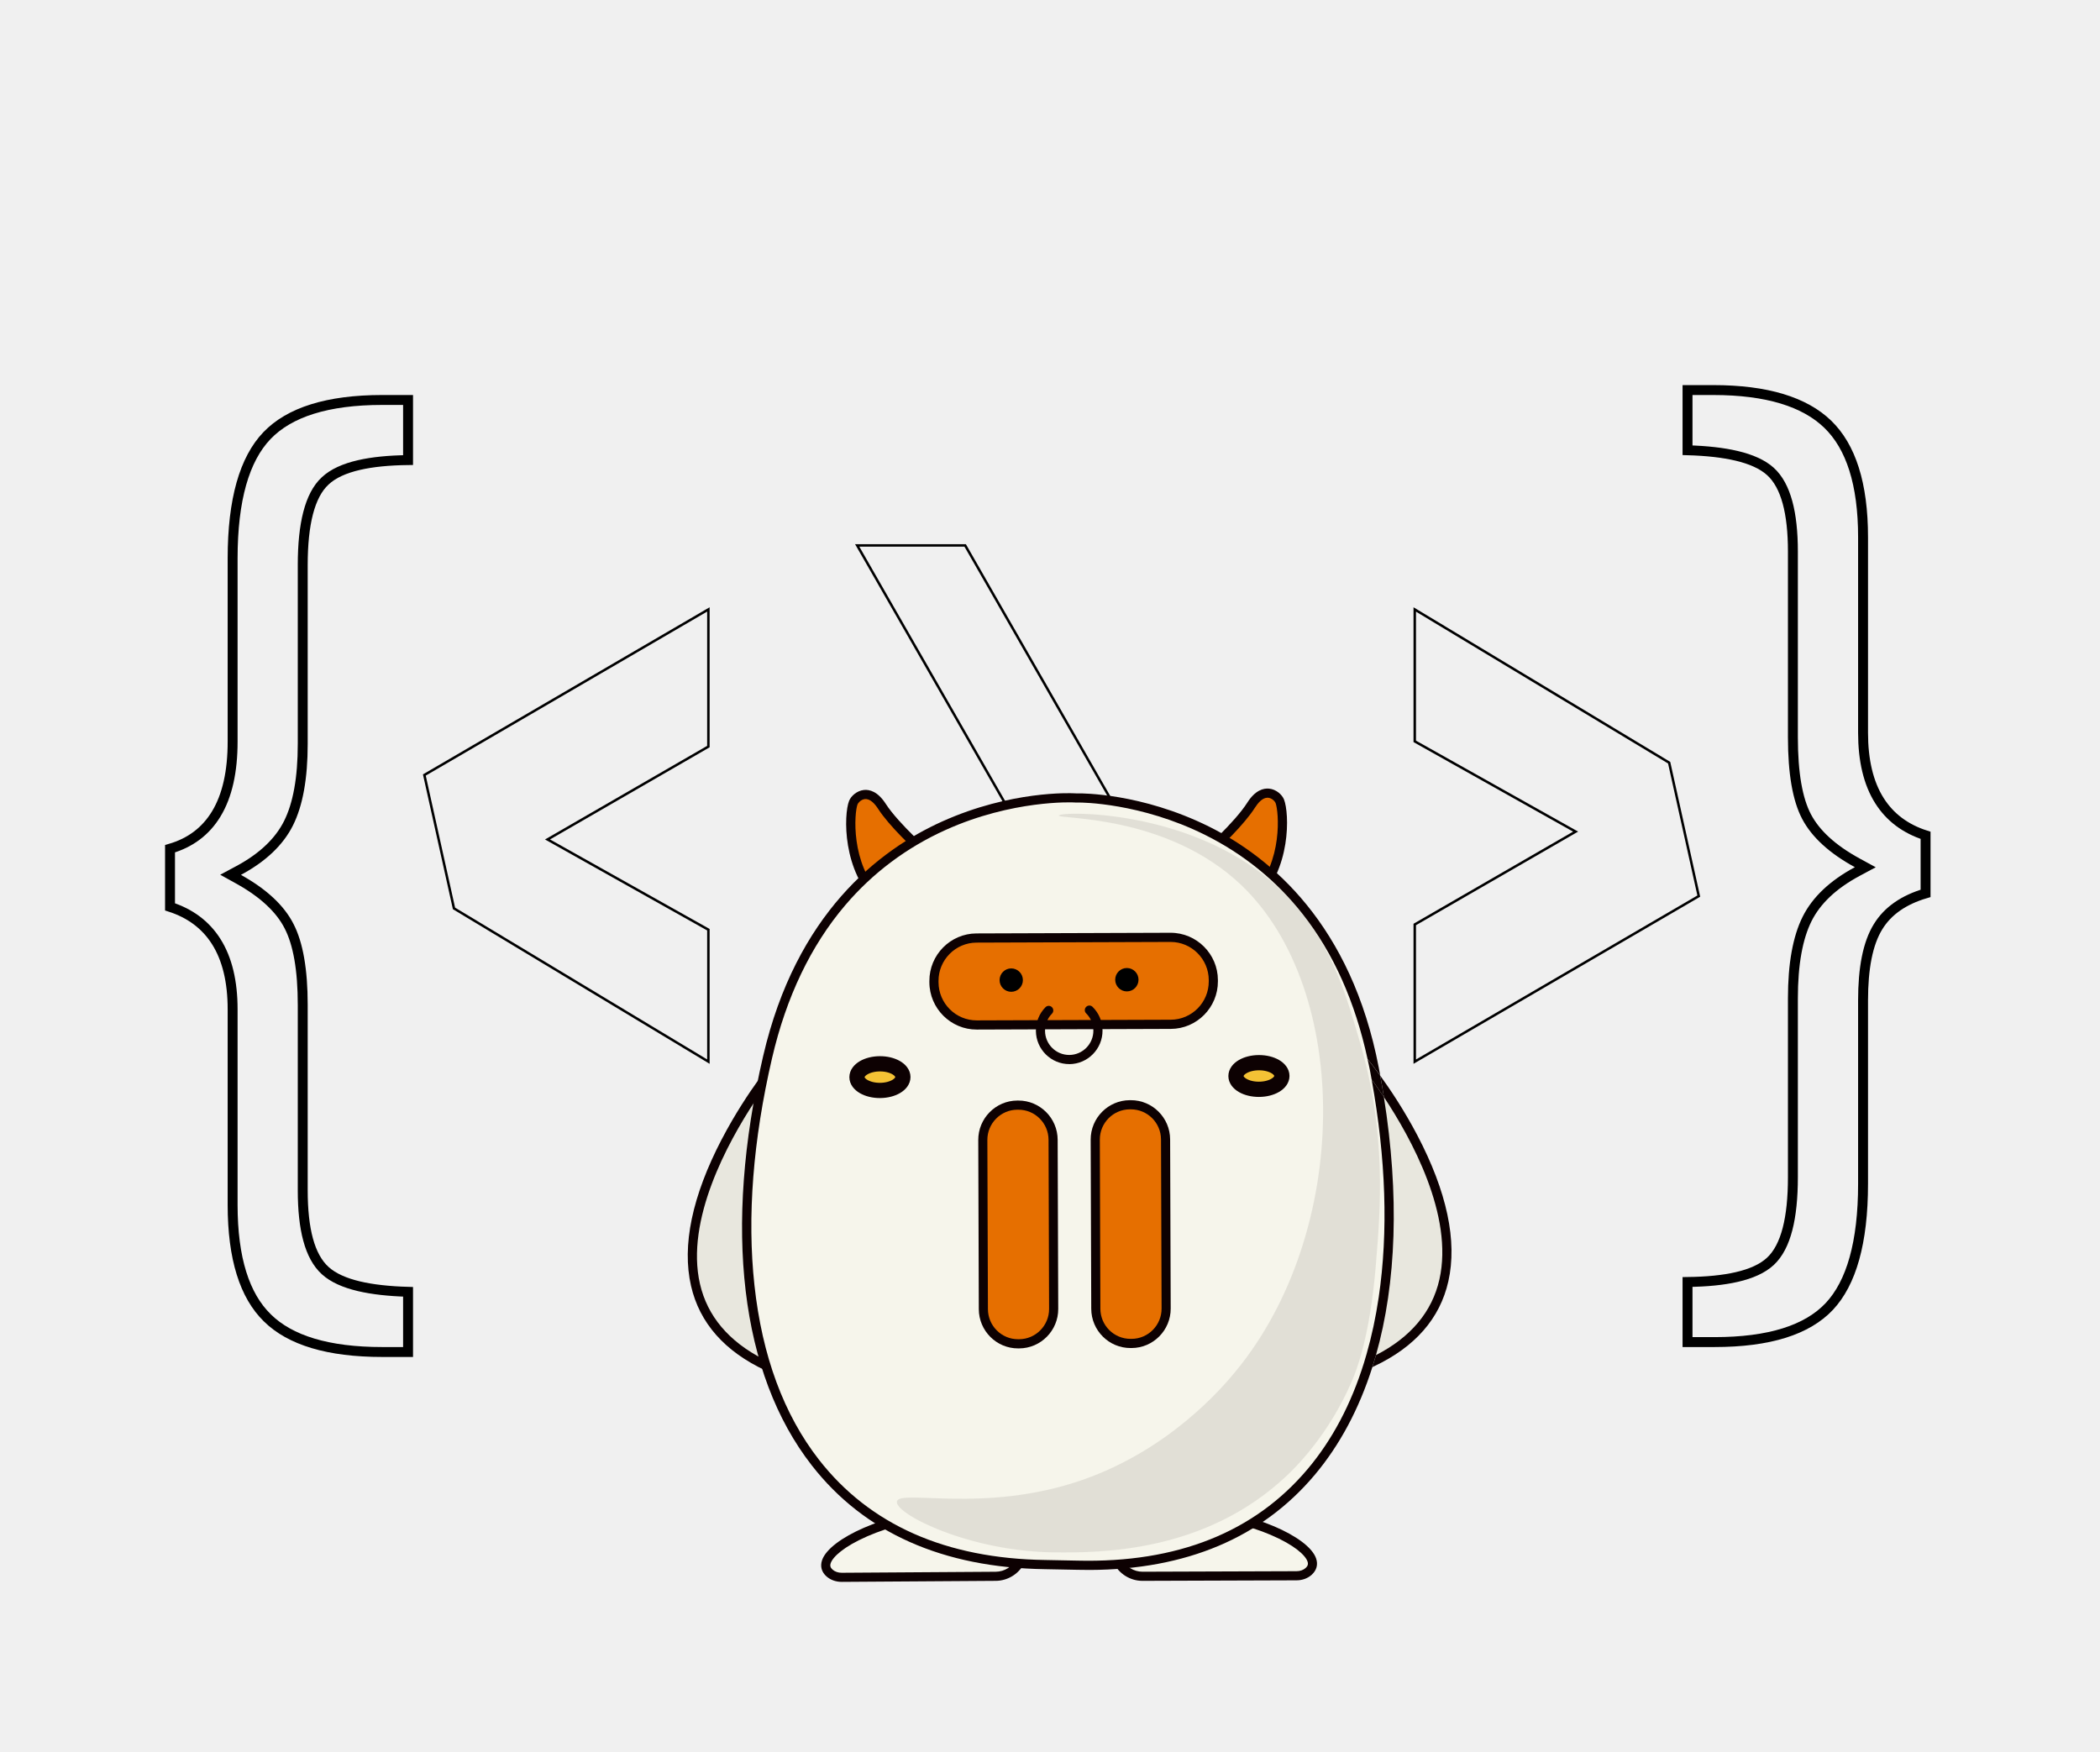
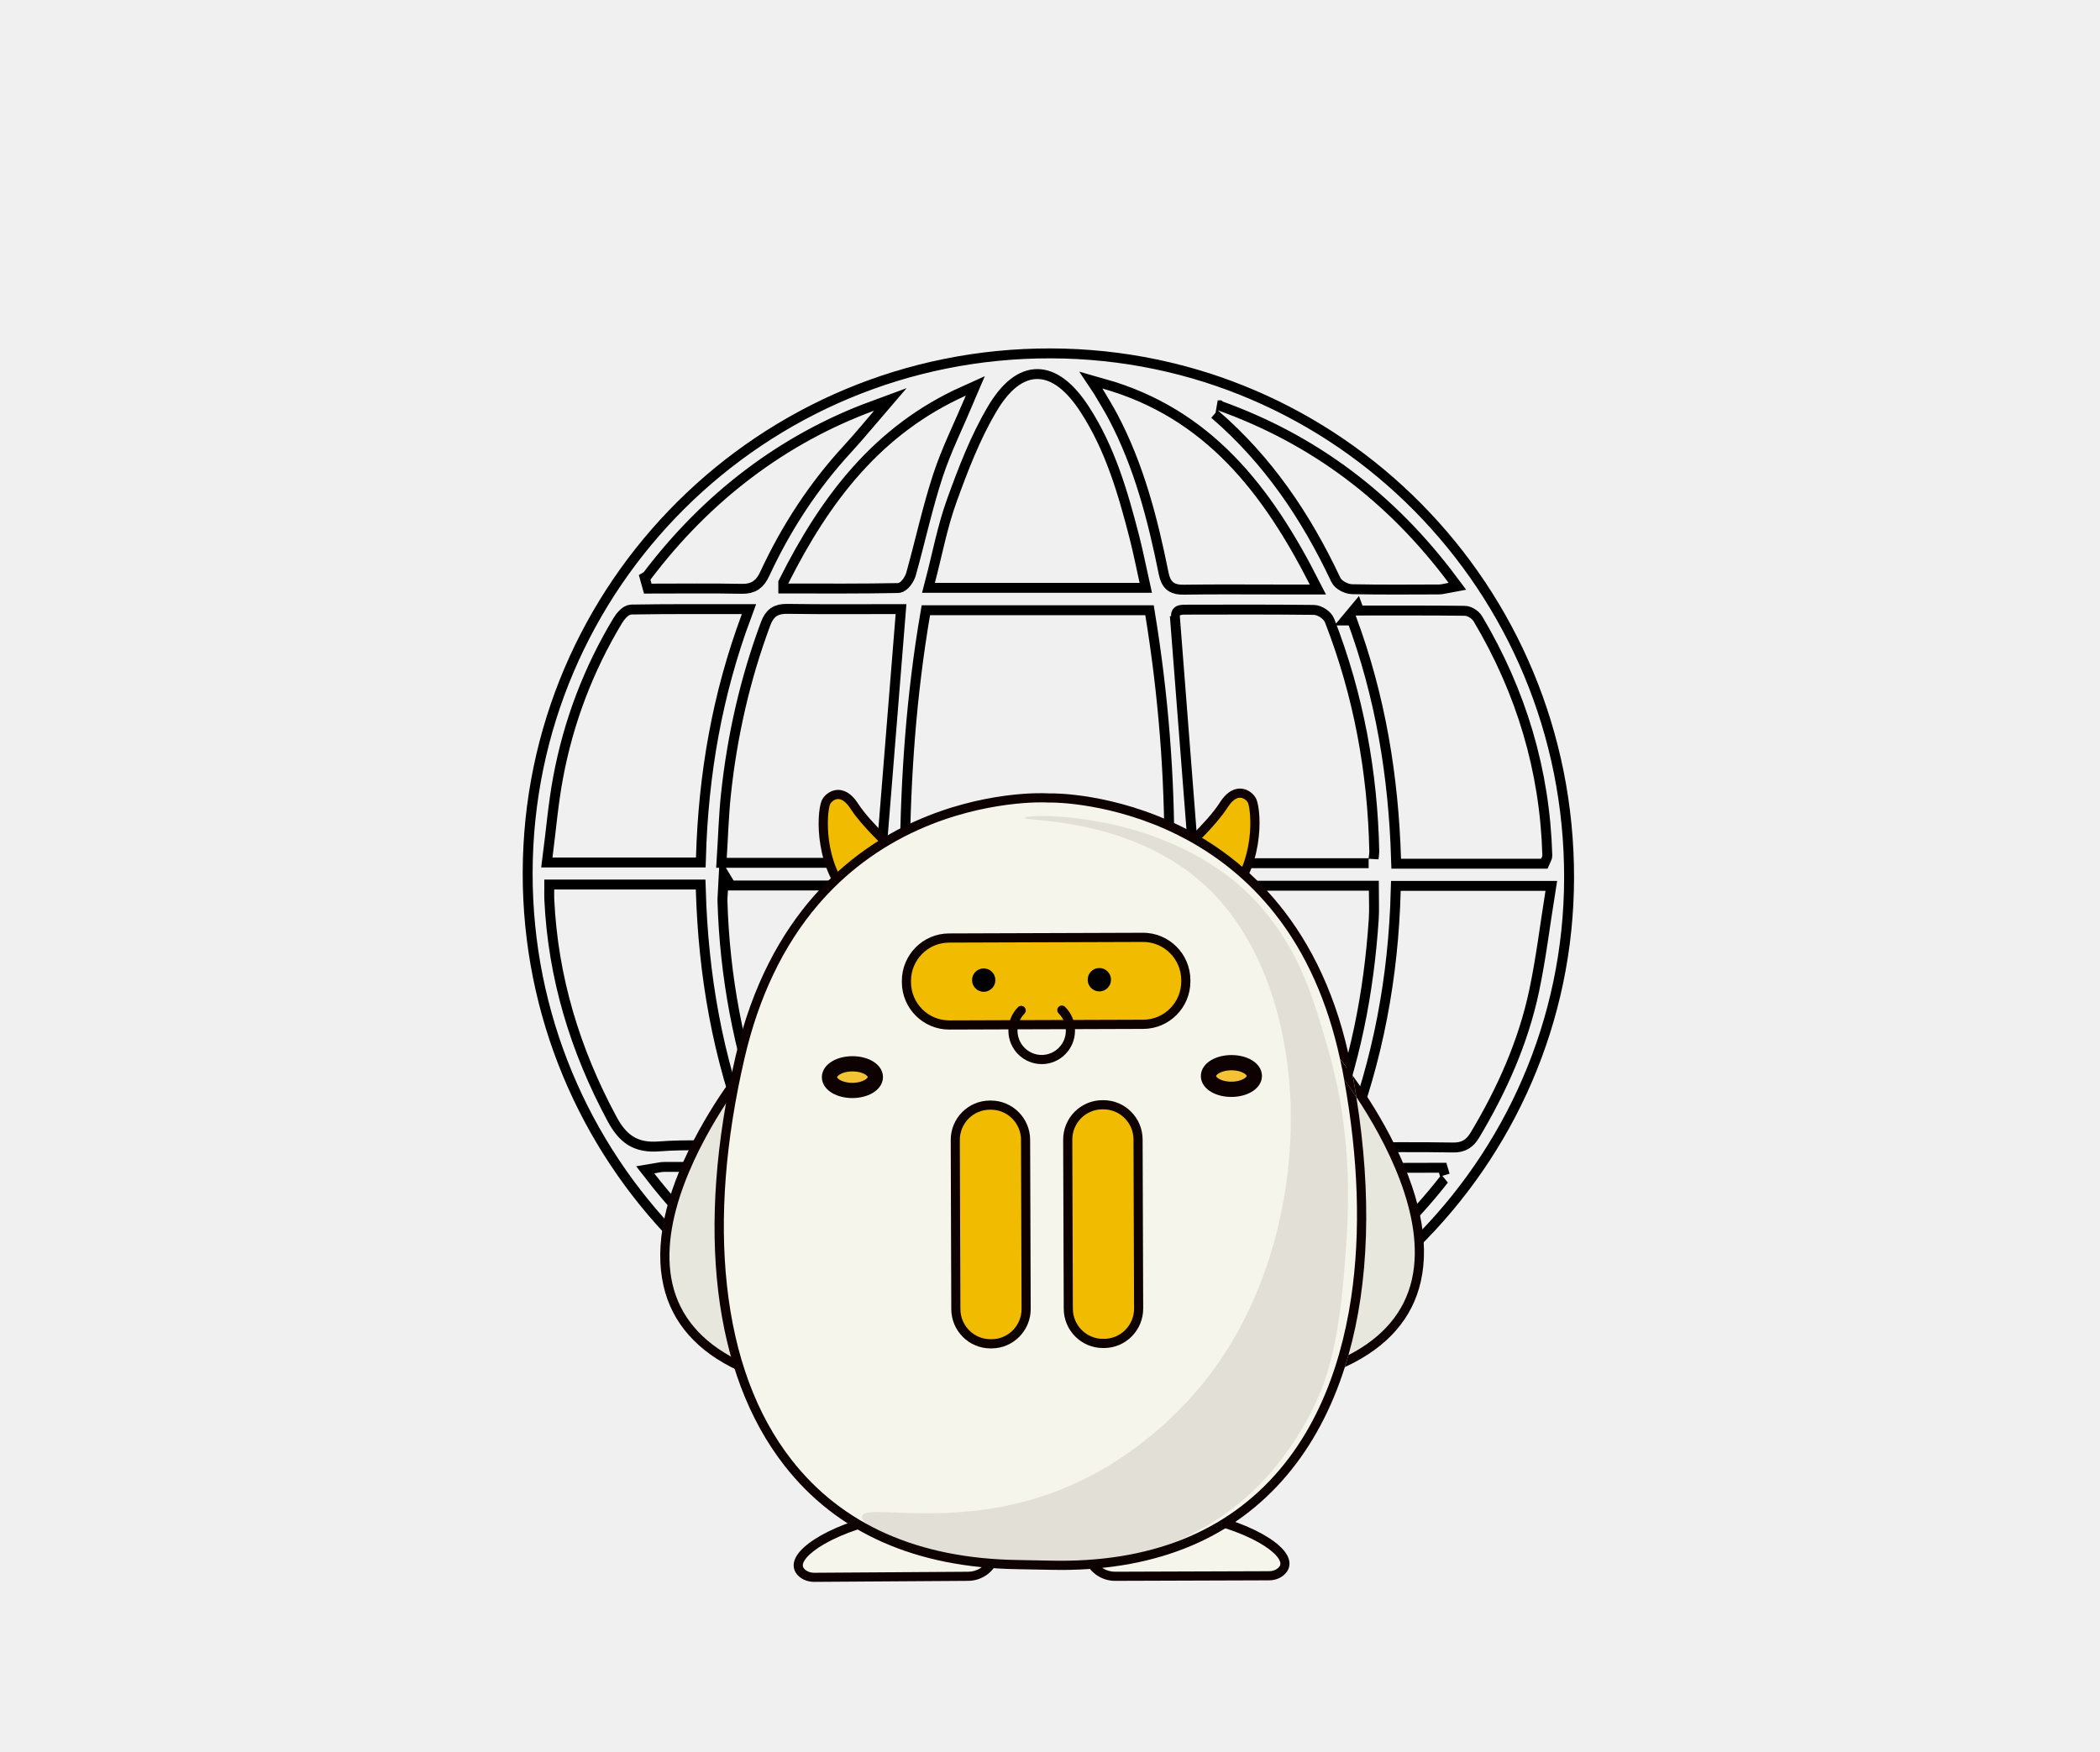
<svg xmlns="http://www.w3.org/2000/svg" width="229" height="191" viewBox="0 0 229 191" fill="none">
-   <path d="M202.529 94.103L203.407 94.582L202.525 95.055C199.889 96.469 198.07 98.2 197.062 100.216C196.044 102.252 195.512 105.126 195.512 108.882V128.378C195.512 130.629 195.319 132.522 194.924 134.046C194.529 135.567 193.922 136.759 193.063 137.56C192.21 138.355 190.962 138.914 189.378 139.277C187.914 139.614 186.126 139.791 184.021 139.817V146.371H186.949C192.958 146.371 197.072 145.039 199.479 142.487C201.881 139.927 203.162 135.518 203.162 129.111V109.112C203.162 105.61 203.672 102.898 204.795 101.075C205.86 99.326 207.625 98.13 209.979 97.435V91.102C207.788 90.399 206.1 89.143 204.952 87.327C203.743 85.415 203.162 82.928 203.162 79.908V58.595C203.162 52.761 201.835 48.708 199.309 46.266C196.79 43.831 192.673 42.541 186.828 42.541H184.021V49.105C186.129 49.166 187.918 49.368 189.382 49.715C190.962 50.09 192.206 50.645 193.057 51.415C193.916 52.192 194.525 53.335 194.922 54.787C195.319 56.24 195.512 58.038 195.512 60.168V80.396V80.41C195.512 84.341 196.02 87.203 197.003 89.065C197.982 90.92 199.801 92.616 202.529 94.103Z" stroke="black" stroke-width="1.082" />
-   <path d="M31.521 101.006L31.52 101.003C30.554 99.112 28.738 97.403 26.01 95.888L25.143 95.408L26.017 94.939C28.65 93.526 30.456 91.795 31.464 89.778C32.482 87.742 33.013 84.881 33.013 81.125V61.615C33.013 59.372 33.206 57.479 33.601 55.955C33.995 54.436 34.601 53.242 35.461 52.448C36.314 51.645 37.565 51.083 39.148 50.718C40.614 50.38 42.401 50.203 44.498 50.177V43.622H41.693C35.688 43.622 31.546 44.968 29.112 47.509L29.112 47.509C26.661 50.069 25.367 54.476 25.367 60.897V80.881C25.367 84.131 24.79 86.775 23.582 88.768C22.435 90.661 20.743 91.926 18.541 92.563V98.905C20.73 99.609 22.421 100.864 23.572 102.678C24.783 104.588 25.367 107.072 25.367 110.085V131.399C25.367 137.236 26.669 141.302 29.153 143.729L29.155 143.731C31.63 146.174 35.766 147.453 41.693 147.453H44.498V140.889C42.399 140.828 40.614 140.629 39.15 140.284C37.571 139.91 36.324 139.356 35.467 138.578C34.602 137.795 33.992 136.648 33.598 135.194C33.203 133.739 33.013 131.942 33.013 129.812V109.597C33.013 105.751 32.506 102.912 31.521 101.006Z" stroke="black" stroke-width="1.082" />
-   <path d="M182.017 83.178L154.275 66.469V80.855L171.61 90.582L171.818 90.698L171.612 90.817L154.275 100.827V115.787L185.249 97.73L182.017 83.178Z" stroke="black" stroke-width="0.27" />
-   <path d="M105.251 59.487H93.477L128.737 120.988H140.511L105.251 59.487Z" stroke="black" stroke-width="0.27" />
-   <path d="M49.506 99.074L77.248 115.783V101.396L59.912 91.669L59.705 91.553L59.911 91.434L77.248 81.424V66.465L46.274 84.522L49.506 99.074Z" stroke="black" stroke-width="0.27" />
-   <g clip-path="url(#clip0_695_308)">
-     <path d="M84.211 116.6C84.211 116.6 64.959 140.287 83.709 149.022L89.82 145.578L84.211 116.6Z" fill="#E8E7DE" />
-     <path d="M78.7 124.262C80.139 121.496 81.692 119.183 82.71 117.77C82.567 118.556 82.436 119.334 82.316 120.109C79.349 124.614 74.732 133.057 76.328 140.021C77.138 143.547 79.475 146.313 83.274 148.249C83.399 148.69 83.533 149.125 83.67 149.556L83.496 149.476C79.022 147.391 76.283 144.285 75.356 140.244C74.348 135.842 75.471 130.465 78.697 124.262H78.7Z" fill="#0D0102" />
-     <path d="M149.004 116.145C149.004 116.145 168.333 139.767 149.614 148.567L143.492 145.143L149.004 116.145Z" fill="#E8E7DE" />
-     <path d="M91.781 171.996L108.576 171.939C109.733 171.936 110.788 171.267 111.284 170.223C112.022 168.67 111.315 166.803 109.722 166.153C108.126 165.501 105.738 164.958 102.355 165.158C95.509 165.564 88.179 169.531 90.461 171.536C90.82 171.853 91.299 171.999 91.778 171.999L91.781 171.996Z" fill="#F6F5EB" />
-     <path d="M141.388 171.859L124.592 171.916C123.435 171.919 122.378 171.256 121.873 170.212C121.124 168.656 121.819 166.78 123.407 166.116C124.997 165.453 127.382 164.889 130.768 165.069C137.617 165.43 144.973 169.365 142.701 171.39C142.342 171.711 141.866 171.862 141.388 171.862V171.859Z" fill="#F6F5EB" />
-     <path d="M90.145 171.945C89.593 171.465 89.416 170.83 89.644 170.16C90.47 167.732 96.746 165.004 102.312 164.655C105.242 164.472 107.796 164.809 109.902 165.661C110.794 166.022 111.481 166.717 111.834 167.618C112.185 168.516 112.151 169.528 111.74 170.401C111.167 171.613 109.93 172.403 108.591 172.411L91.796 172.523C91.166 172.526 90.579 172.32 90.145 171.942V171.945ZM102.375 165.65C99.827 165.81 96.991 166.499 94.591 167.546C91.989 168.682 90.815 169.806 90.587 170.481C90.49 170.767 90.553 170.978 90.801 171.196C91.052 171.413 91.402 171.533 91.79 171.53L108.585 171.419C109.546 171.413 110.432 170.847 110.84 169.977C111.139 169.342 111.162 168.636 110.908 167.981C110.657 167.337 110.167 166.843 109.529 166.585C107.878 165.919 105.918 165.59 103.683 165.604C103.258 165.604 102.822 165.621 102.375 165.65Z" fill="#0D0102" />
-     <path d="M121.424 170.426C121.005 169.557 120.96 168.539 121.302 167.635C121.647 166.728 122.325 166.022 123.214 165.65C125.309 164.775 127.86 164.409 130.792 164.563C136.364 164.858 142.666 167.529 143.515 169.96C143.749 170.629 143.578 171.267 143.03 171.756C142.6 172.14 142.016 172.354 141.386 172.354L124.591 172.411C123.248 172.417 122.006 171.636 121.421 170.424L121.424 170.426ZM123.596 166.574C122.961 166.84 122.479 167.34 122.231 167.99C121.983 168.647 122.014 169.357 122.319 169.992C122.738 170.858 123.627 171.419 124.591 171.416L141.386 171.359C141.774 171.359 142.121 171.236 142.372 171.013C142.617 170.795 142.68 170.578 142.58 170.295C142.344 169.62 141.161 168.502 138.547 167.389C136.136 166.365 133.295 165.699 130.744 165.564C130.299 165.541 129.863 165.53 129.436 165.53C127.201 165.539 125.243 165.887 123.599 166.574H123.596Z" fill="#0D0102" />
-     <path d="M101.349 93.456C101.349 93.456 97.626 90.196 96.176 87.942C94.725 85.689 93.289 86.936 93.055 87.53C92.588 88.717 92.285 94.806 96.05 98.253L101.351 93.456H101.349Z" fill="#E66F00" />
-     <path d="M95.71 98.622C91.826 95.064 92.002 88.837 92.59 87.347C92.795 86.827 93.433 86.235 94.214 86.155C94.816 86.095 95.716 86.309 96.591 87.671C97.988 89.838 101.636 93.047 101.673 93.079L102.094 93.451L96.041 98.928L95.707 98.622H95.71ZM95.756 88.214C95.422 87.696 94.904 87.09 94.314 87.15C93.886 87.193 93.576 87.565 93.516 87.713C93.157 88.626 92.735 94.166 96.058 97.569L100.601 93.459C99.575 92.53 96.95 90.07 95.756 88.214Z" fill="#0D0102" />
-     <path d="M131.298 93.356C131.298 93.356 134.997 90.073 136.434 87.808C137.87 85.543 139.315 86.781 139.551 87.376C140.025 88.56 140.369 94.646 136.627 98.118L131.295 93.356H131.298Z" fill="#E66F00" />
-     <path d="M130.548 93.356L130.967 92.982C131.004 92.95 134.632 89.718 136.014 87.539C136.881 86.172 137.781 85.952 138.383 86.009C139.166 86.08 139.808 86.672 140.016 87.19C140.611 88.677 140.828 94.904 136.969 98.487L136.638 98.796L130.551 93.359L130.548 93.356ZM136.855 88.077C135.672 89.941 133.064 92.418 132.044 93.353L136.616 97.435C139.916 94.008 139.457 88.471 139.092 87.562C139.032 87.413 138.719 87.044 138.291 87.004C138.266 87.004 138.24 87.001 138.214 87.001C137.659 87.001 137.171 87.582 136.855 88.077Z" fill="#0D0102" />
-     <path d="M117.499 170.704C146.279 171.399 155.601 146.405 149.864 116.554C144.13 86.704 117.636 87.027 117.636 87.027H117.339L117.043 87.015C117.043 87.015 90.58 85.668 83.706 115.279C76.832 144.886 85.188 170.223 113.973 170.638L117.496 170.707L117.499 170.704Z" fill="#F6F5EB" />
-     <path d="M154.542 123.79C153.094 121.03 151.532 118.719 150.512 117.312C150.655 118.096 150.791 118.876 150.914 119.649C153.892 124.142 158.538 132.573 156.965 139.54C156.167 143.07 153.838 145.841 150.048 147.792C149.922 148.232 149.791 148.667 149.654 149.099L149.828 149.016C154.297 146.917 157.024 143.799 157.936 139.758C158.931 135.353 157.788 129.979 154.542 123.787V123.79Z" fill="#0D0102" />
-     <path d="M149.126 115.51C149.209 115.891 149.3 116.262 149.374 116.649C149.442 117.006 149.505 117.364 149.571 117.721C149.944 118.23 150.4 118.882 150.91 119.649C150.788 118.877 150.654 118.096 150.508 117.312C149.836 116.385 149.397 115.845 149.385 115.831L149.126 115.513V115.51Z" fill="#0D0102" />
-     <path d="M150.911 119.649C150.403 118.882 149.945 118.23 149.571 117.721C151.136 126.367 151.398 134.358 150.346 141.483C150.024 143.656 149.583 145.718 149.024 147.669C148.93 147.998 148.833 148.327 148.733 148.65C147.325 153.163 145.271 157.044 142.586 160.23C136.783 167.112 128.35 170.469 117.508 170.206L113.986 170.138C103.144 169.98 94.842 166.302 89.307 159.201C85.474 154.284 83.108 147.881 82.27 140.167C81.461 132.711 82.108 124.374 84.194 115.39C85.742 108.726 88.427 103.118 92.177 98.716C95.173 95.201 98.855 92.441 103.119 90.516C110.403 87.227 116.953 87.51 117.018 87.513L117.315 87.527C117.315 87.527 117.335 87.527 117.346 87.527H117.651C117.905 87.522 124.371 87.545 131.419 91.06C135.606 93.147 139.18 96.047 142.039 99.674C145.413 103.956 147.784 109.284 149.129 115.505L149.389 115.822C149.389 115.822 149.839 116.377 150.512 117.304C150.46 117.02 150.412 116.737 150.355 116.451C147.354 100.83 138.621 93.522 131.824 90.141C124.457 86.486 117.902 86.523 117.631 86.529H117.349L117.067 86.518C116.793 86.504 110.246 86.215 102.748 89.59C95.825 92.704 86.819 99.671 83.222 115.167C78.856 133.975 80.737 149.834 88.523 159.818C94.252 167.169 102.814 170.976 113.969 171.139L117.488 171.207C117.944 171.219 118.398 171.222 118.845 171.222C129.35 171.187 137.587 167.709 143.347 160.88C146.1 157.613 148.206 153.649 149.651 149.107C149.788 148.676 149.919 148.241 150.044 147.8C152.287 139.889 152.604 130.325 150.911 119.655V119.649Z" fill="#0D0102" />
-     <path opacity="0.1" d="M150.033 137.982C149.377 145.884 147.912 149.485 147.416 150.64C144.934 156.421 141.352 159.961 140.408 160.859C131.439 169.411 119.811 169.342 115.089 169.308C105.709 169.242 97.567 165.101 97.806 163.765C98.057 162.361 107.316 165.118 117.987 161.42C127.535 158.111 133.269 151.35 134.711 149.605C147.314 134.369 147.405 108.025 135.364 96.537C127.235 88.78 115.368 89.361 115.462 88.943C115.573 88.451 132.08 88.065 141.249 98.722C145.35 103.489 146.787 108.449 148.346 113.823C151.216 123.727 150.537 131.904 150.033 137.979V137.982Z" fill="#231916" />
-     <path d="M95.959 118.927C97.341 118.922 98.459 118.268 98.457 117.465C98.454 116.663 97.332 116.016 95.95 116.021C94.568 116.025 93.449 116.68 93.452 117.482C93.455 118.284 94.577 118.931 95.959 118.927Z" fill="#F4C235" stroke="#0D0102" stroke-width="1.661" stroke-linecap="round" stroke-linejoin="round" />
-     <path d="M137.288 118.803C138.67 118.799 139.788 118.145 139.786 117.342C139.783 116.54 138.661 115.893 137.279 115.898C135.897 115.902 134.779 116.556 134.781 117.359C134.784 118.161 135.906 118.808 137.288 118.803Z" fill="#F4C235" stroke="#0D0102" stroke-width="1.661" stroke-linecap="round" stroke-linejoin="round" />
-     <path d="M110.996 120.53L110.993 120.53C108.876 120.537 107.166 122.265 107.173 124.389L107.233 142.725C107.24 144.849 108.962 146.566 111.079 146.559L111.082 146.559C113.199 146.552 114.91 144.824 114.903 142.699L114.842 124.364C114.835 122.239 113.113 120.523 110.996 120.53Z" fill="#E66F00" />
-     <path d="M123.257 120.489L123.254 120.489C121.137 120.496 119.427 122.224 119.434 124.348L119.494 142.684C119.501 144.809 121.223 146.525 123.34 146.518L123.343 146.518C125.46 146.511 127.171 144.783 127.164 142.659L127.103 124.323C127.096 122.198 125.374 120.482 123.257 120.489Z" fill="#E66F00" />
-     <path d="M127.602 111.712C130.212 111.703 132.32 109.573 132.312 106.954C132.303 104.336 130.18 102.22 127.571 102.228L106.555 102.298C103.945 102.307 101.836 104.437 101.845 107.056C101.854 109.675 103.976 111.791 106.586 111.782L127.602 111.712Z" fill="#E66F00" />
-     <path d="M110.273 108.168C110.975 108.168 111.544 107.597 111.544 106.893C111.544 106.188 110.975 105.617 110.273 105.617C109.571 105.617 109.002 106.188 109.002 106.893C109.002 107.597 109.571 108.168 110.273 108.168Z" fill="black" />
-     <path d="M122.881 108.126C123.583 108.126 124.153 107.554 124.153 106.85C124.153 106.146 123.583 105.574 122.881 105.574C122.179 105.574 121.61 106.146 121.61 106.85C121.61 107.554 122.179 108.126 122.881 108.126Z" fill="black" />
-     <path d="M116.605 116.057H116.622C118.626 116.039 120.242 114.392 120.228 112.381C120.219 111.406 119.834 110.494 119.142 109.81C118.945 109.616 118.632 109.619 118.438 109.816C118.244 110.013 118.247 110.328 118.444 110.522C118.945 111.017 119.225 111.681 119.23 112.387C119.242 113.846 118.067 115.044 116.614 115.056H116.603C115.155 115.061 113.969 113.886 113.958 112.43C113.952 111.724 114.22 111.057 114.716 110.551C114.91 110.354 114.907 110.039 114.71 109.844C114.513 109.65 114.2 109.653 114.006 109.85C113.325 110.545 112.954 111.463 112.963 112.436C112.98 114.441 114.613 116.059 116.608 116.054L116.605 116.057Z" fill="#0D0102" />
-     <path d="M111.049 120.029H110.938C108.581 120.038 106.668 121.968 106.677 124.336L106.737 142.784C106.745 145.149 108.669 147.068 111.026 147.06H111.137C113.494 147.051 115.406 145.12 115.398 142.752L115.335 124.305C115.327 121.94 113.403 120.021 111.046 120.029H111.049ZM111.134 146.059H111.023C109.213 146.064 107.737 144.594 107.731 142.778L107.669 124.331C107.663 122.515 109.131 121.033 110.938 121.027H111.049C112.859 121.022 114.335 122.492 114.341 124.308L114.4 142.755C114.406 144.571 112.938 146.053 111.131 146.059H111.134Z" fill="#0D0102" />
-     <path d="M123.31 119.989H123.199C120.842 119.998 118.93 121.928 118.936 124.296L118.998 142.744C119.007 145.109 120.931 147.028 123.288 147.02H123.399C125.756 147.011 127.668 145.08 127.662 142.712L127.6 124.265C127.591 121.9 125.667 119.981 123.31 119.989ZM123.396 146.019H123.285C121.475 146.024 119.999 144.554 119.993 142.738L119.933 124.291C119.927 122.475 121.395 120.993 123.202 120.987H123.313C125.123 120.982 126.599 122.452 126.605 124.268L126.668 142.715C126.673 144.531 125.206 146.013 123.399 146.019H123.396Z" fill="#0D0102" />
-     <path d="M127.637 101.73L106.484 101.802C103.643 101.811 101.337 104.139 101.346 106.993V107.13C101.357 109.982 103.677 112.296 106.519 112.287L127.671 112.215C130.513 112.207 132.819 109.879 132.81 107.024V106.887C132.802 104.036 130.479 101.722 127.637 101.73ZM127.669 111.214L106.516 111.286C104.221 111.294 102.352 109.427 102.343 107.127V106.99C102.335 104.688 104.196 102.812 106.487 102.803L127.64 102.731C129.934 102.723 131.807 104.59 131.813 106.89V107.027C131.821 109.33 129.96 111.206 127.669 111.214Z" fill="#0D0102" />
+   <mask id="path-1-inside-1_695_309" fill="white">
+     <path d="M171.646 95.752C171.594 127.282 145.626 152.917 113.607 152.643C82.137 152.374 56.944 126.571 57 95.183C57.057 63.508 82.831 37.916 114.604 38C146.226 38.085 171.701 63.875 171.646 95.752ZM101.481 124.427C101.796 124.473 101.981 124.523 102.166 124.523C109.326 124.529 116.487 124.507 123.647 124.554C124.811 124.562 124.828 123.846 124.908 123.092C125.568 116.784 126.279 110.481 126.836 104.163C127.04 101.856 126.869 99.516 126.869 97.149H99.182C99.309 106.344 99.901 115.368 101.483 124.429L101.481 124.427ZM101.419 67.093C99.92 75.895 99.299 84.692 99.21 93.568H126.975C127.014 84.633 126.322 75.865 124.893 67.093H101.419ZM130.731 97.141C129.963 106.347 129.21 115.36 128.452 124.459C128.42 124.454 128.643 124.523 128.868 124.524C133.541 124.548 138.217 124.537 142.889 124.605C143.801 124.618 143.976 124.094 144.231 123.457C147.218 115.994 148.734 108.211 149.264 100.217C149.331 99.198 149.274 98.17 149.274 97.139H130.732L130.731 97.141ZM149.247 93.605C149.285 93.257 149.325 93.071 149.322 92.885C149.148 84.27 147.613 75.913 144.484 67.873C144.334 67.489 143.683 67.062 143.261 67.058C138.537 67.002 133.812 67.023 129.086 67.031C128.868 67.031 128.65 67.12 128.651 67.12C129.341 76.001 130.022 84.772 130.709 93.603H149.247V93.605ZM79.381 97.112C79.358 97.565 79.314 97.936 79.325 98.304C79.561 106.418 81.069 114.285 83.739 121.956C84.373 123.779 85.175 124.636 87.212 124.548C90.768 124.392 94.334 124.505 97.688 124.505C96.957 115.318 96.236 106.262 95.506 97.114H79.382L79.381 97.112ZM95.529 93.56C96.249 84.622 96.954 75.851 97.669 66.97C93.85 66.97 89.849 67.007 85.849 66.945C84.822 66.929 84.354 67.254 83.995 68.217C81.769 74.199 80.371 80.369 79.699 86.702C79.46 88.953 79.397 91.225 79.249 93.558H95.529V93.56ZM168.53 97.159H152.742C152.492 106.594 150.818 115.688 147.371 124.583C151.213 124.583 154.838 124.545 158.459 124.609C159.412 124.626 159.917 124.279 160.382 123.5C163.291 118.632 165.589 113.501 166.766 107.946C167.51 104.429 167.939 100.846 168.532 97.159H168.53ZM60.436 97.012C60.436 97.477 60.425 97.757 60.438 98.036C60.828 106.476 63.214 114.326 67.206 121.757C68.284 123.763 69.468 124.677 71.826 124.491C74.85 124.252 77.908 124.433 81.191 124.433C77.706 115.486 76.153 106.379 75.877 97.01H60.436V97.012ZM80.897 66.975C76.755 66.975 72.812 66.949 68.871 67.018C68.508 67.024 68.057 67.58 67.815 67.983C64.661 73.226 62.516 78.871 61.395 84.877C60.866 87.706 60.627 90.591 60.247 93.523H75.895C76.159 84.421 77.671 75.631 80.897 66.975ZM147.83 67.126C151.091 75.865 152.498 84.671 152.777 93.659H168.045C168.123 93.477 168.193 93.393 168.191 93.31C167.933 84.144 165.376 75.649 160.705 67.779C160.524 67.473 160.053 67.158 159.712 67.155C155.853 67.11 151.997 67.128 147.828 67.128L147.83 67.126ZM124.271 63.571C123.885 61.844 123.578 60.264 123.177 58.707C121.935 53.895 120.562 49.119 117.807 44.901C114.744 40.21 111.492 40.092 108.658 44.882C106.831 47.968 105.522 51.399 104.296 54.789C103.287 57.58 102.739 60.538 101.947 63.571H124.271ZM102.272 127.914C102.272 128.161 102.24 128.352 102.277 128.527C103.447 134.045 104.866 139.489 107.627 144.465C108.247 145.582 109.006 146.652 109.858 147.603C111.9 149.884 114.159 149.875 116.236 147.608C116.971 146.805 117.75 145.94 118.162 144.959C119.728 141.235 121.228 137.478 122.594 133.677C123.24 131.877 123.53 129.95 124.021 127.912H102.272V127.914ZM120.213 42.371C120.763 43.313 121.347 44.235 121.855 45.199C124.715 50.618 126.228 56.483 127.425 62.436C127.65 63.55 128.1 63.789 129.123 63.771C132.465 63.719 135.809 63.751 139.151 63.751C140.277 63.751 141.404 63.751 142.828 63.751C137.734 53.76 131.409 45.532 120.212 42.37L120.213 42.371ZM119.968 148.448C128.611 146.976 138.186 137.286 142.033 127.908C137.355 127.908 132.74 127.892 128.126 127.946C127.828 127.949 127.352 128.468 127.272 128.819C125.729 135.669 123.952 142.428 119.967 148.448H119.968ZM85.957 63.644C90.198 63.644 94.056 63.671 97.912 63.593C98.234 63.587 98.702 62.905 98.826 62.46C99.826 58.881 100.608 55.235 101.764 51.708C102.704 48.842 104.069 46.116 105.322 43.145C96.103 47.295 90.475 54.656 85.957 63.642V63.644ZM86.264 127.803C90.725 136.489 96.309 143.567 105.274 147.568C104.127 144.956 102.863 142.589 102.038 140.078C100.82 136.373 99.936 132.558 98.844 128.809C98.728 128.408 98.172 127.854 97.812 127.847C94.094 127.777 90.374 127.804 86.264 127.804V127.803ZM132.79 44.746C138.678 49.806 142.885 56.049 146.154 62.996C146.331 63.37 147.011 63.711 147.463 63.72C150.613 63.782 153.764 63.757 156.914 63.746C157.205 63.746 157.498 63.649 157.968 63.564C151.339 54.699 143.049 48.412 132.788 44.746H132.79ZM70.928 63.223C70.968 63.367 71.008 63.51 71.048 63.654C74.331 63.654 77.615 63.611 80.898 63.677C81.978 63.7 82.47 63.297 82.916 62.336C85.26 57.285 88.272 52.663 92.059 48.558C93.306 47.206 94.468 45.776 95.319 44.789C85.736 48.319 77.444 54.577 70.93 63.222L70.928 63.223ZM96.132 146.174C96.013 145.891 96.002 145.784 95.943 145.735C90.336 141.078 86.24 135.275 83.105 128.755C82.729 127.975 82.247 127.774 81.44 127.783C78.435 127.823 75.43 127.796 72.425 127.806C72.131 127.806 71.838 127.893 71.346 127.973C77.948 136.464 86.076 142.475 96.132 146.174ZM157.035 128.312C156.995 128.174 156.955 128.035 156.914 127.897C153.777 127.897 150.64 127.943 147.506 127.873C146.36 127.847 145.806 128.245 145.194 129.249C142.863 133.069 140.484 136.873 137.863 140.495C136.377 142.549 134.387 144.236 132.551 146.163C142.467 142.526 150.58 136.559 157.037 128.311L157.035 128.312Z" />
+   </mask>
+   <path d="M171.646 95.752C171.594 127.282 145.626 152.917 113.607 152.643C82.137 152.374 56.944 126.571 57 95.183C57.057 63.508 82.831 37.916 114.604 38C146.226 38.085 171.701 63.875 171.646 95.752ZM101.481 124.427C101.796 124.473 101.981 124.523 102.166 124.523C109.326 124.529 116.487 124.507 123.647 124.554C124.811 124.562 124.828 123.846 124.908 123.092C125.568 116.784 126.279 110.481 126.836 104.163C127.04 101.856 126.869 99.516 126.869 97.149H99.182C99.309 106.344 99.901 115.368 101.483 124.429L101.481 124.427ZM101.419 67.093C99.92 75.895 99.299 84.692 99.21 93.568H126.975C127.014 84.633 126.322 75.865 124.893 67.093H101.419ZM130.731 97.141C129.963 106.347 129.21 115.36 128.452 124.459C128.42 124.454 128.643 124.523 128.868 124.524C133.541 124.548 138.217 124.537 142.889 124.605C143.801 124.618 143.976 124.094 144.231 123.457C147.218 115.994 148.734 108.211 149.264 100.217C149.331 99.198 149.274 98.17 149.274 97.139H130.732L130.731 97.141ZM149.247 93.605C149.285 93.257 149.325 93.071 149.322 92.885C149.148 84.27 147.613 75.913 144.484 67.873C144.334 67.489 143.683 67.062 143.261 67.058C138.537 67.002 133.812 67.023 129.086 67.031C128.868 67.031 128.65 67.12 128.651 67.12C129.341 76.001 130.022 84.772 130.709 93.603H149.247V93.605ZM79.381 97.112C79.358 97.565 79.314 97.936 79.325 98.304C79.561 106.418 81.069 114.285 83.739 121.956C84.373 123.779 85.175 124.636 87.212 124.548C90.768 124.392 94.334 124.505 97.688 124.505C96.957 115.318 96.236 106.262 95.506 97.114H79.382L79.381 97.112ZM95.529 93.56C96.249 84.622 96.954 75.851 97.669 66.97C93.85 66.97 89.849 67.007 85.849 66.945C84.822 66.929 84.354 67.254 83.995 68.217C81.769 74.199 80.371 80.369 79.699 86.702C79.46 88.953 79.397 91.225 79.249 93.558H95.529V93.56ZM168.53 97.159H152.742C152.492 106.594 150.818 115.688 147.371 124.583C151.213 124.583 154.838 124.545 158.459 124.609C159.412 124.626 159.917 124.279 160.382 123.5C163.291 118.632 165.589 113.501 166.766 107.946C167.51 104.429 167.939 100.846 168.532 97.159H168.53ZM60.436 97.012C60.436 97.477 60.425 97.757 60.438 98.036C60.828 106.476 63.214 114.326 67.206 121.757C68.284 123.763 69.468 124.677 71.826 124.491C74.85 124.252 77.908 124.433 81.191 124.433C77.706 115.486 76.153 106.379 75.877 97.01H60.436V97.012ZM80.897 66.975C76.755 66.975 72.812 66.949 68.871 67.018C68.508 67.024 68.057 67.58 67.815 67.983C64.661 73.226 62.516 78.871 61.395 84.877C60.866 87.706 60.627 90.591 60.247 93.523H75.895C76.159 84.421 77.671 75.631 80.897 66.975ZM147.83 67.126C151.091 75.865 152.498 84.671 152.777 93.659H168.045C168.123 93.477 168.193 93.393 168.191 93.31C167.933 84.144 165.376 75.649 160.705 67.779C160.524 67.473 160.053 67.158 159.712 67.155C155.853 67.11 151.997 67.128 147.828 67.128L147.83 67.126ZM124.271 63.571C123.885 61.844 123.578 60.264 123.177 58.707C121.935 53.895 120.562 49.119 117.807 44.901C114.744 40.21 111.492 40.092 108.658 44.882C106.831 47.968 105.522 51.399 104.296 54.789C103.287 57.58 102.739 60.538 101.947 63.571H124.271ZM102.272 127.914C102.272 128.161 102.24 128.352 102.277 128.527C103.447 134.045 104.866 139.489 107.627 144.465C108.247 145.582 109.006 146.652 109.858 147.603C111.9 149.884 114.159 149.875 116.236 147.608C116.971 146.805 117.75 145.94 118.162 144.959C119.728 141.235 121.228 137.478 122.594 133.677C123.24 131.877 123.53 129.95 124.021 127.912H102.272V127.914ZM120.213 42.371C120.763 43.313 121.347 44.235 121.855 45.199C124.715 50.618 126.228 56.483 127.425 62.436C127.65 63.55 128.1 63.789 129.123 63.771C132.465 63.719 135.809 63.751 139.151 63.751C140.277 63.751 141.404 63.751 142.828 63.751C137.734 53.76 131.409 45.532 120.212 42.37L120.213 42.371ZM119.968 148.448C128.611 146.976 138.186 137.286 142.033 127.908C137.355 127.908 132.74 127.892 128.126 127.946C127.828 127.949 127.352 128.468 127.272 128.819C125.729 135.669 123.952 142.428 119.967 148.448H119.968ZM85.957 63.644C90.198 63.644 94.056 63.671 97.912 63.593C98.234 63.587 98.702 62.905 98.826 62.46C99.826 58.881 100.608 55.235 101.764 51.708C102.704 48.842 104.069 46.116 105.322 43.145C96.103 47.295 90.475 54.656 85.957 63.642V63.644ZM86.264 127.803C90.725 136.489 96.309 143.567 105.274 147.568C104.127 144.956 102.863 142.589 102.038 140.078C100.82 136.373 99.936 132.558 98.844 128.809C98.728 128.408 98.172 127.854 97.812 127.847C94.094 127.777 90.374 127.804 86.264 127.804V127.803ZM132.79 44.746C138.678 49.806 142.885 56.049 146.154 62.996C146.331 63.37 147.011 63.711 147.463 63.72C150.613 63.782 153.764 63.757 156.914 63.746C157.205 63.746 157.498 63.649 157.968 63.564C151.339 54.699 143.049 48.412 132.788 44.746H132.79ZM70.928 63.223C70.968 63.367 71.008 63.51 71.048 63.654C74.331 63.654 77.615 63.611 80.898 63.677C81.978 63.7 82.47 63.297 82.916 62.336C85.26 57.285 88.272 52.663 92.059 48.558C93.306 47.206 94.468 45.776 95.319 44.789C85.736 48.319 77.444 54.577 70.93 63.222L70.928 63.223ZM96.132 146.174C96.013 145.891 96.002 145.784 95.943 145.735C90.336 141.078 86.24 135.275 83.105 128.755C82.729 127.975 82.247 127.774 81.44 127.783C78.435 127.823 75.43 127.796 72.425 127.806C72.131 127.806 71.838 127.893 71.346 127.973C77.948 136.464 86.076 142.475 96.132 146.174ZM157.035 128.312C156.995 128.174 156.955 128.035 156.914 127.897C153.777 127.897 150.64 127.943 147.506 127.873C146.36 127.847 145.806 128.245 145.194 129.249C142.863 133.069 140.484 136.873 137.863 140.495C136.377 142.549 134.387 144.236 132.551 146.163C142.467 142.526 150.58 136.559 157.037 128.311L157.035 128.312Z" stroke="black" stroke-width="2.163" mask="url(#path-1-inside-1_695_309)" />
+   <g clip-path="url(#clip0_695_309)">
+     <path d="M81.21 116.6C81.21 116.6 61.958 140.287 80.708 149.022L86.819 145.578L81.21 116.6Z" fill="#E8E7DE" />
+     <path d="M75.699 124.262C77.138 121.496 78.691 119.183 79.709 117.77C79.566 118.556 79.435 119.334 79.315 120.109C76.349 124.614 71.731 133.057 73.327 140.021C74.137 143.547 76.474 146.313 80.273 148.249C80.398 148.69 80.532 149.125 80.669 149.556L80.495 149.476C76.021 147.391 73.282 144.285 72.356 140.244C71.347 135.842 72.47 130.465 75.696 124.262H75.699Z" fill="#0D0102" />
+     <path d="M146.004 116.145C146.004 116.145 165.333 139.767 146.614 148.567L140.492 145.143L146.004 116.145Z" fill="#E8E7DE" />
+     <path d="M88.781 171.997L105.576 171.939C106.733 171.936 107.787 171.267 108.283 170.223C109.021 168.67 108.315 166.803 106.721 166.153C105.125 165.501 102.737 164.958 99.354 165.158C92.508 165.564 85.178 169.531 87.461 171.536C87.82 171.854 88.299 171.999 88.778 171.999L88.781 171.997Z" fill="#F6F5EB" />
+     <path d="M138.388 171.859L121.593 171.917C120.436 171.919 119.378 171.256 118.874 170.212C118.124 168.656 118.82 166.78 120.407 166.116C121.997 165.453 124.383 164.889 127.769 165.07C134.617 165.43 141.973 169.365 139.702 171.39C139.343 171.711 138.867 171.862 138.388 171.862V171.859Z" fill="#F6F5EB" />
+     <path d="M87.145 171.945C86.593 171.465 86.416 170.83 86.644 170.16C87.47 167.732 93.746 165.004 99.312 164.655C102.242 164.472 104.796 164.809 106.902 165.661C107.794 166.022 108.481 166.717 108.834 167.618C109.185 168.516 109.151 169.528 108.74 170.401C108.167 171.613 106.93 172.403 105.591 172.411L88.796 172.523C88.166 172.526 87.579 172.32 87.145 171.942V171.945ZM99.375 165.65C96.827 165.81 93.991 166.499 91.591 167.546C88.989 168.682 87.815 169.806 87.587 170.481C87.49 170.767 87.553 170.978 87.801 171.196C88.052 171.413 88.402 171.533 88.79 171.53L105.585 171.419C106.546 171.413 107.432 170.847 107.84 169.977C108.139 169.342 108.162 168.636 107.908 167.981C107.657 167.337 107.167 166.843 106.529 166.585C104.878 165.919 102.918 165.59 100.683 165.604C100.258 165.604 99.822 165.621 99.375 165.65Z" fill="#0D0102" />
+     <path d="M118.423 170.426C118.004 169.557 117.959 168.539 118.301 167.635C118.646 166.728 119.324 166.022 120.213 165.65C122.308 164.775 124.859 164.409 127.791 164.563C133.363 164.858 139.665 167.529 140.514 169.96C140.748 170.629 140.577 171.267 140.029 171.756C139.599 172.14 139.015 172.354 138.385 172.354L121.59 172.411C120.247 172.417 119.005 171.636 118.421 170.424L118.423 170.426ZM120.595 166.574C119.96 166.84 119.478 167.34 119.23 167.99C118.982 168.647 119.013 169.357 119.318 169.992C119.737 170.858 120.626 171.419 121.59 171.416L138.385 171.359C138.773 171.359 139.12 171.236 139.371 171.013C139.616 170.795 139.679 170.578 139.579 170.295C139.343 169.62 138.16 168.502 135.546 167.389C133.135 166.365 130.294 165.699 127.743 165.564C127.298 165.541 126.862 165.53 126.435 165.53C124.2 165.539 122.242 165.887 120.598 166.574H120.595Z" fill="#0D0102" />
+     <path d="M98.348 93.456C98.348 93.456 94.626 90.196 93.175 87.942C91.724 85.689 90.288 86.936 90.054 87.53C89.587 88.717 89.284 94.806 93.049 98.253L98.35 93.456H98.348Z" fill="#F1BC00" />
+     <path d="M92.71 98.622C88.825 95.064 89.002 88.837 89.589 87.347C89.794 86.827 90.433 86.235 91.214 86.155C91.815 86.095 92.716 86.309 93.591 87.671C94.987 89.838 98.635 93.047 98.672 93.079L99.094 93.451L93.04 98.928L92.707 98.622H92.71ZM92.755 88.214C92.422 87.696 91.903 87.09 91.313 87.15C90.886 87.193 90.575 87.565 90.515 87.713C90.156 88.626 89.734 94.166 93.058 97.569L97.601 93.459C96.575 92.53 93.95 90.07 92.755 88.214Z" fill="#0D0102" />
+     <path d="M128.297 93.356C128.297 93.356 131.997 90.073 133.433 87.808C134.869 85.543 136.314 86.781 136.551 87.376C137.024 88.56 137.369 94.646 133.627 98.118L128.294 93.356H128.297Z" fill="#F1BC00" />
+     <path d="M127.547 93.356L127.966 92.982C128.003 92.95 131.631 89.718 133.014 87.539C133.88 86.172 134.781 85.952 135.382 86.009C136.166 86.08 136.807 86.672 137.015 87.19C137.611 88.677 137.827 94.904 133.968 98.487L133.638 98.796L127.55 93.359L127.547 93.356ZM133.854 88.077C132.672 89.941 130.064 92.418 129.044 93.353L133.615 97.435C136.915 94.008 136.457 88.471 136.092 87.562C136.032 87.413 135.718 87.044 135.291 87.004C135.265 87.004 135.24 87.001 135.214 87.001C134.658 87.001 134.171 87.582 133.854 88.077Z" fill="#0D0102" />
+     <path d="M114.499 170.704C143.279 171.399 152.601 146.405 146.864 116.554C141.13 86.704 114.636 87.027 114.636 87.027H114.339L114.043 87.015C114.043 87.015 87.58 85.668 80.706 115.279C73.832 144.886 82.188 170.223 110.973 170.638L114.496 170.707L114.499 170.704Z" fill="#F6F5EB" />
+     <path d="M151.541 123.79C150.093 121.03 148.531 118.719 147.511 117.312C147.654 118.096 147.79 118.876 147.913 119.649C150.891 124.142 155.537 132.573 153.964 139.54C153.166 143.07 150.837 145.841 147.047 147.792C146.921 148.232 146.79 148.667 146.653 149.099L146.827 149.016C151.296 146.917 154.024 143.799 154.936 139.758C155.93 135.353 154.787 129.979 151.541 123.787V123.79Z" fill="#0D0102" />
+     <path d="M146.125 115.51C146.208 115.891 146.299 116.262 146.373 116.649C146.442 117.006 146.505 117.364 146.57 117.721C146.943 118.23 147.399 118.882 147.91 119.649C147.787 118.877 147.653 118.096 147.508 117.312C146.835 116.385 146.396 115.845 146.385 115.831L146.125 115.513V115.51Z" fill="#0D0102" />
+     <path d="M147.91 119.649C147.403 118.882 146.944 118.23 146.571 117.721C148.135 126.367 148.398 134.358 147.346 141.483C147.024 143.656 146.582 145.718 146.024 147.669C145.93 147.998 145.833 148.327 145.733 148.65C144.325 153.163 142.27 157.044 139.585 160.23C133.783 167.112 125.349 170.469 114.508 170.206L110.985 170.138C100.144 169.98 91.842 166.302 86.307 159.201C82.474 154.284 80.108 147.881 79.27 140.167C78.461 132.711 79.108 124.374 81.194 115.39C82.741 108.726 85.426 103.118 89.177 98.716C92.172 95.201 95.854 92.441 100.118 90.516C107.403 87.227 113.952 87.51 114.018 87.513L114.314 87.527C114.314 87.527 114.334 87.527 114.345 87.527H114.65C114.904 87.522 121.371 87.545 128.419 91.06C132.606 93.147 136.18 96.047 139.038 99.674C142.413 103.956 144.784 109.284 146.129 115.505L146.388 115.822C146.388 115.822 146.839 116.377 147.511 117.304C147.46 117.02 147.412 116.737 147.355 116.451C144.353 100.83 135.621 93.522 128.824 90.141C121.456 86.486 114.901 86.523 114.63 86.529H114.348L114.066 86.518C113.793 86.504 107.246 86.215 99.748 89.59C92.825 92.704 83.819 99.671 80.222 115.167C75.856 133.975 77.737 149.834 85.523 159.818C91.252 167.169 99.813 170.976 110.968 171.139L114.488 171.207C114.944 171.219 115.397 171.222 115.845 171.222C126.35 171.187 134.586 167.709 140.346 160.88C143.099 157.613 145.206 153.649 146.651 149.107C146.787 148.676 146.918 148.241 147.044 147.8C149.287 139.889 149.603 130.325 147.91 119.655V119.649Z" fill="#0D0102" />
+     <path d="M92.959 118.927C94.341 118.922 95.459 118.268 95.456 117.465C95.454 116.663 94.331 116.016 92.949 116.021C91.567 116.025 90.449 116.68 90.452 117.482C90.454 118.284 91.577 118.931 92.959 118.927Z" fill="#F4C235" stroke="#0D0102" stroke-width="1.661" stroke-linecap="round" stroke-linejoin="round" />
+     <path d="M134.287 118.803C135.669 118.799 136.787 118.145 136.784 117.342C136.782 116.54 135.659 115.893 134.277 115.898C132.895 115.902 131.777 116.556 131.78 117.359C131.782 118.161 132.905 118.808 134.287 118.803Z" fill="#F4C235" stroke="#0D0102" stroke-width="1.661" stroke-linecap="round" stroke-linejoin="round" />
+     <path d="M107.996 120.53L107.993 120.53C105.876 120.537 104.165 122.265 104.172 124.389L104.233 142.725C104.24 144.849 105.962 146.566 108.079 146.559L108.082 146.559C110.199 146.552 111.909 144.824 111.902 142.699L111.842 124.364C111.835 122.239 110.113 120.523 107.996 120.53Z" fill="#F1BC00" />
+     <path d="M120.256 120.489L120.253 120.489C118.136 120.496 116.426 122.224 116.433 124.348L116.493 142.684C116.5 144.809 118.222 146.525 120.339 146.518L120.342 146.518C122.459 146.511 124.17 144.783 124.163 142.659L124.102 124.323C124.095 122.198 122.373 120.482 120.256 120.489Z" fill="#F1BC00" />
+     <path d="M124.601 111.712C127.211 111.703 129.32 109.573 129.311 106.954C129.302 104.336 127.18 102.22 124.57 102.228L103.554 102.298C100.944 102.307 98.836 104.437 98.844 107.056C98.853 109.675 100.976 111.791 103.585 111.782L124.601 111.712Z" fill="#F1BC00" />
+     <path d="M107.272 108.168C107.974 108.168 108.543 107.597 108.543 106.893C108.543 106.188 107.974 105.617 107.272 105.617C106.57 105.617 106.001 106.188 106.001 106.893C106.001 107.597 106.57 108.168 107.272 108.168Z" fill="black" />
+     <path d="M119.881 108.126C120.583 108.126 121.152 107.554 121.152 106.85C121.152 106.146 120.583 105.574 119.881 105.574C119.179 105.574 118.61 106.146 118.61 106.85C118.61 107.554 119.179 108.126 119.881 108.126Z" fill="black" />
+     <path d="M113.604 116.057H113.622C115.625 116.039 117.241 114.392 117.227 112.381C117.218 111.406 116.833 110.494 116.141 109.81C115.944 109.616 115.631 109.619 115.437 109.816C115.243 110.013 115.246 110.328 115.443 110.522C115.944 111.017 116.224 111.681 116.229 112.387C116.241 113.846 115.066 115.044 113.613 115.056H113.602C112.154 115.061 110.968 113.886 110.957 112.43C110.951 111.724 111.219 111.057 111.715 110.551C111.909 110.354 111.906 110.039 111.709 109.844C111.512 109.65 111.199 109.653 111.005 109.85C110.324 110.545 109.954 111.463 109.962 112.436C109.979 114.441 111.612 116.059 113.607 116.054L113.604 116.057Z" fill="#0D0102" />
+     <path d="M108.047 120.029H107.936C105.579 120.038 103.667 121.968 103.675 124.336L103.735 142.784C103.744 145.149 105.667 147.068 108.024 147.06H108.136C110.493 147.051 112.405 145.12 112.396 142.752L112.334 124.305C112.325 121.94 110.401 120.021 108.044 120.029H108.047ZM108.133 146.059H108.022C106.212 146.064 104.736 144.594 104.73 142.778L104.667 124.331C104.661 122.515 106.129 121.033 107.936 121.027H108.047C109.857 121.022 111.333 122.492 111.339 124.308L111.399 142.755C111.405 144.571 109.937 146.053 108.13 146.059H108.133Z" fill="#0D0102" />
+     <path d="M120.31 119.989H120.199C117.842 119.998 115.93 121.928 115.936 124.296L115.998 142.744C116.007 145.109 117.931 147.028 120.288 147.02H120.399C122.756 147.011 124.668 145.08 124.662 142.712L124.6 124.265C124.591 121.9 122.667 119.981 120.31 119.989ZM120.396 146.019H120.285C118.475 146.024 116.999 144.554 116.993 142.738L116.933 124.291C116.927 122.475 118.395 120.993 120.202 120.987H120.313C122.123 120.982 123.599 122.452 123.605 124.268L123.668 142.715C123.673 144.531 122.206 146.013 120.399 146.019H120.396Z" fill="#0D0102" />
+     <path d="M124.637 101.73L103.484 101.802C100.642 101.811 98.337 104.139 98.345 106.993V107.13C98.357 109.982 100.677 112.296 103.518 112.287L124.671 112.215C127.512 112.207 129.818 109.879 129.81 107.024V106.887C129.801 104.036 127.478 101.722 124.637 101.73ZM124.668 111.214L103.515 111.286C101.221 111.294 99.351 109.427 99.343 107.127V106.99C99.334 104.688 101.195 102.812 103.487 102.803L124.64 102.731C126.934 102.723 128.806 104.59 128.812 106.89V107.027C128.821 109.33 126.96 111.206 124.668 111.214Z" fill="#0D0102" />
+     <path opacity="0.1" d="M146.545 139.111C145.886 147.154 144.412 150.819 143.913 151.995C141.416 157.878 137.812 161.482 136.863 162.396C127.84 171.1 116.142 171.03 111.391 170.995C101.956 170.928 93.764 166.713 94.005 165.354C94.257 163.924 103.573 166.731 114.307 162.967C123.912 159.599 129.681 152.717 131.132 150.941C143.81 135.434 143.902 108.621 131.788 96.927C123.611 89.033 111.672 89.624 111.767 89.198C111.879 88.698 128.485 88.305 137.709 99.151C141.835 104.004 143.28 109.052 144.848 114.521C147.735 124.602 147.053 132.925 146.545 139.108V139.111Z" fill="#231916" />
  </g>
  <defs>
-     <clipPath id="clip0_695_308">
-       <rect width="83.281" height="86.526" fill="white" transform="translate(75 86)" />
+     <clipPath id="clip0_695_309">
+       <rect width="83.281" height="86.526" fill="white" transform="translate(72 86)" />
    </clipPath>
  </defs>
</svg>
